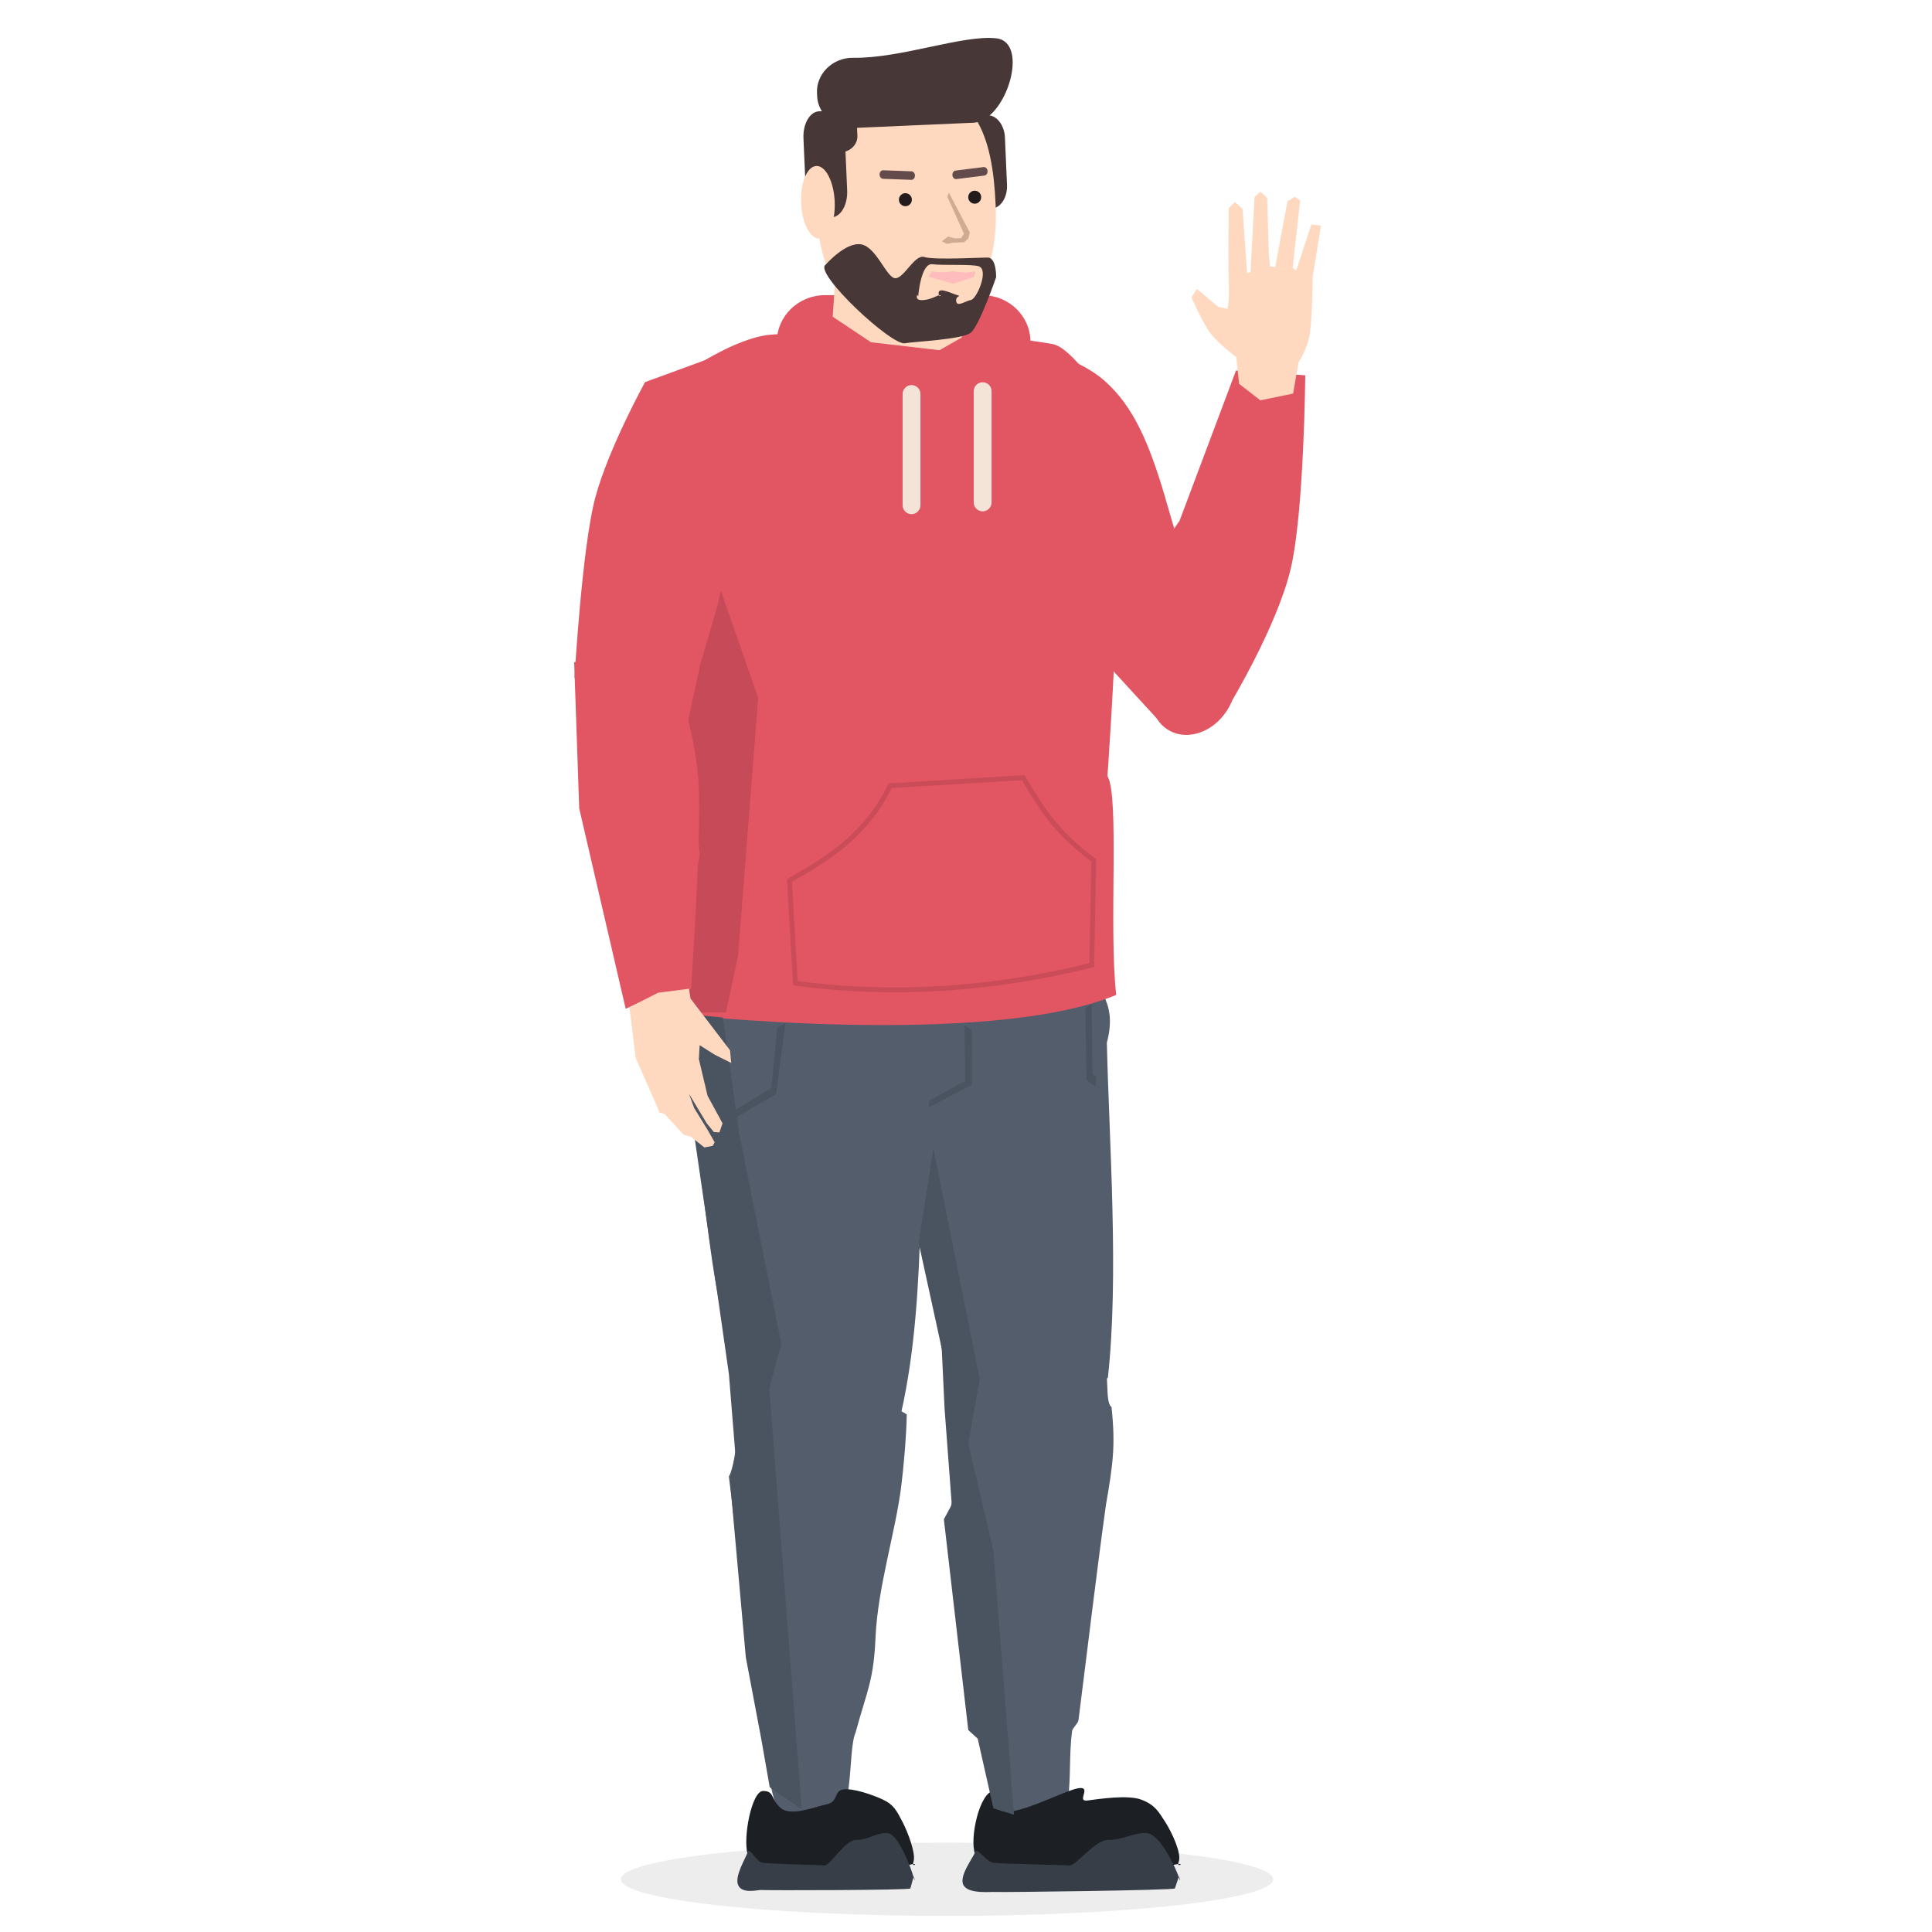
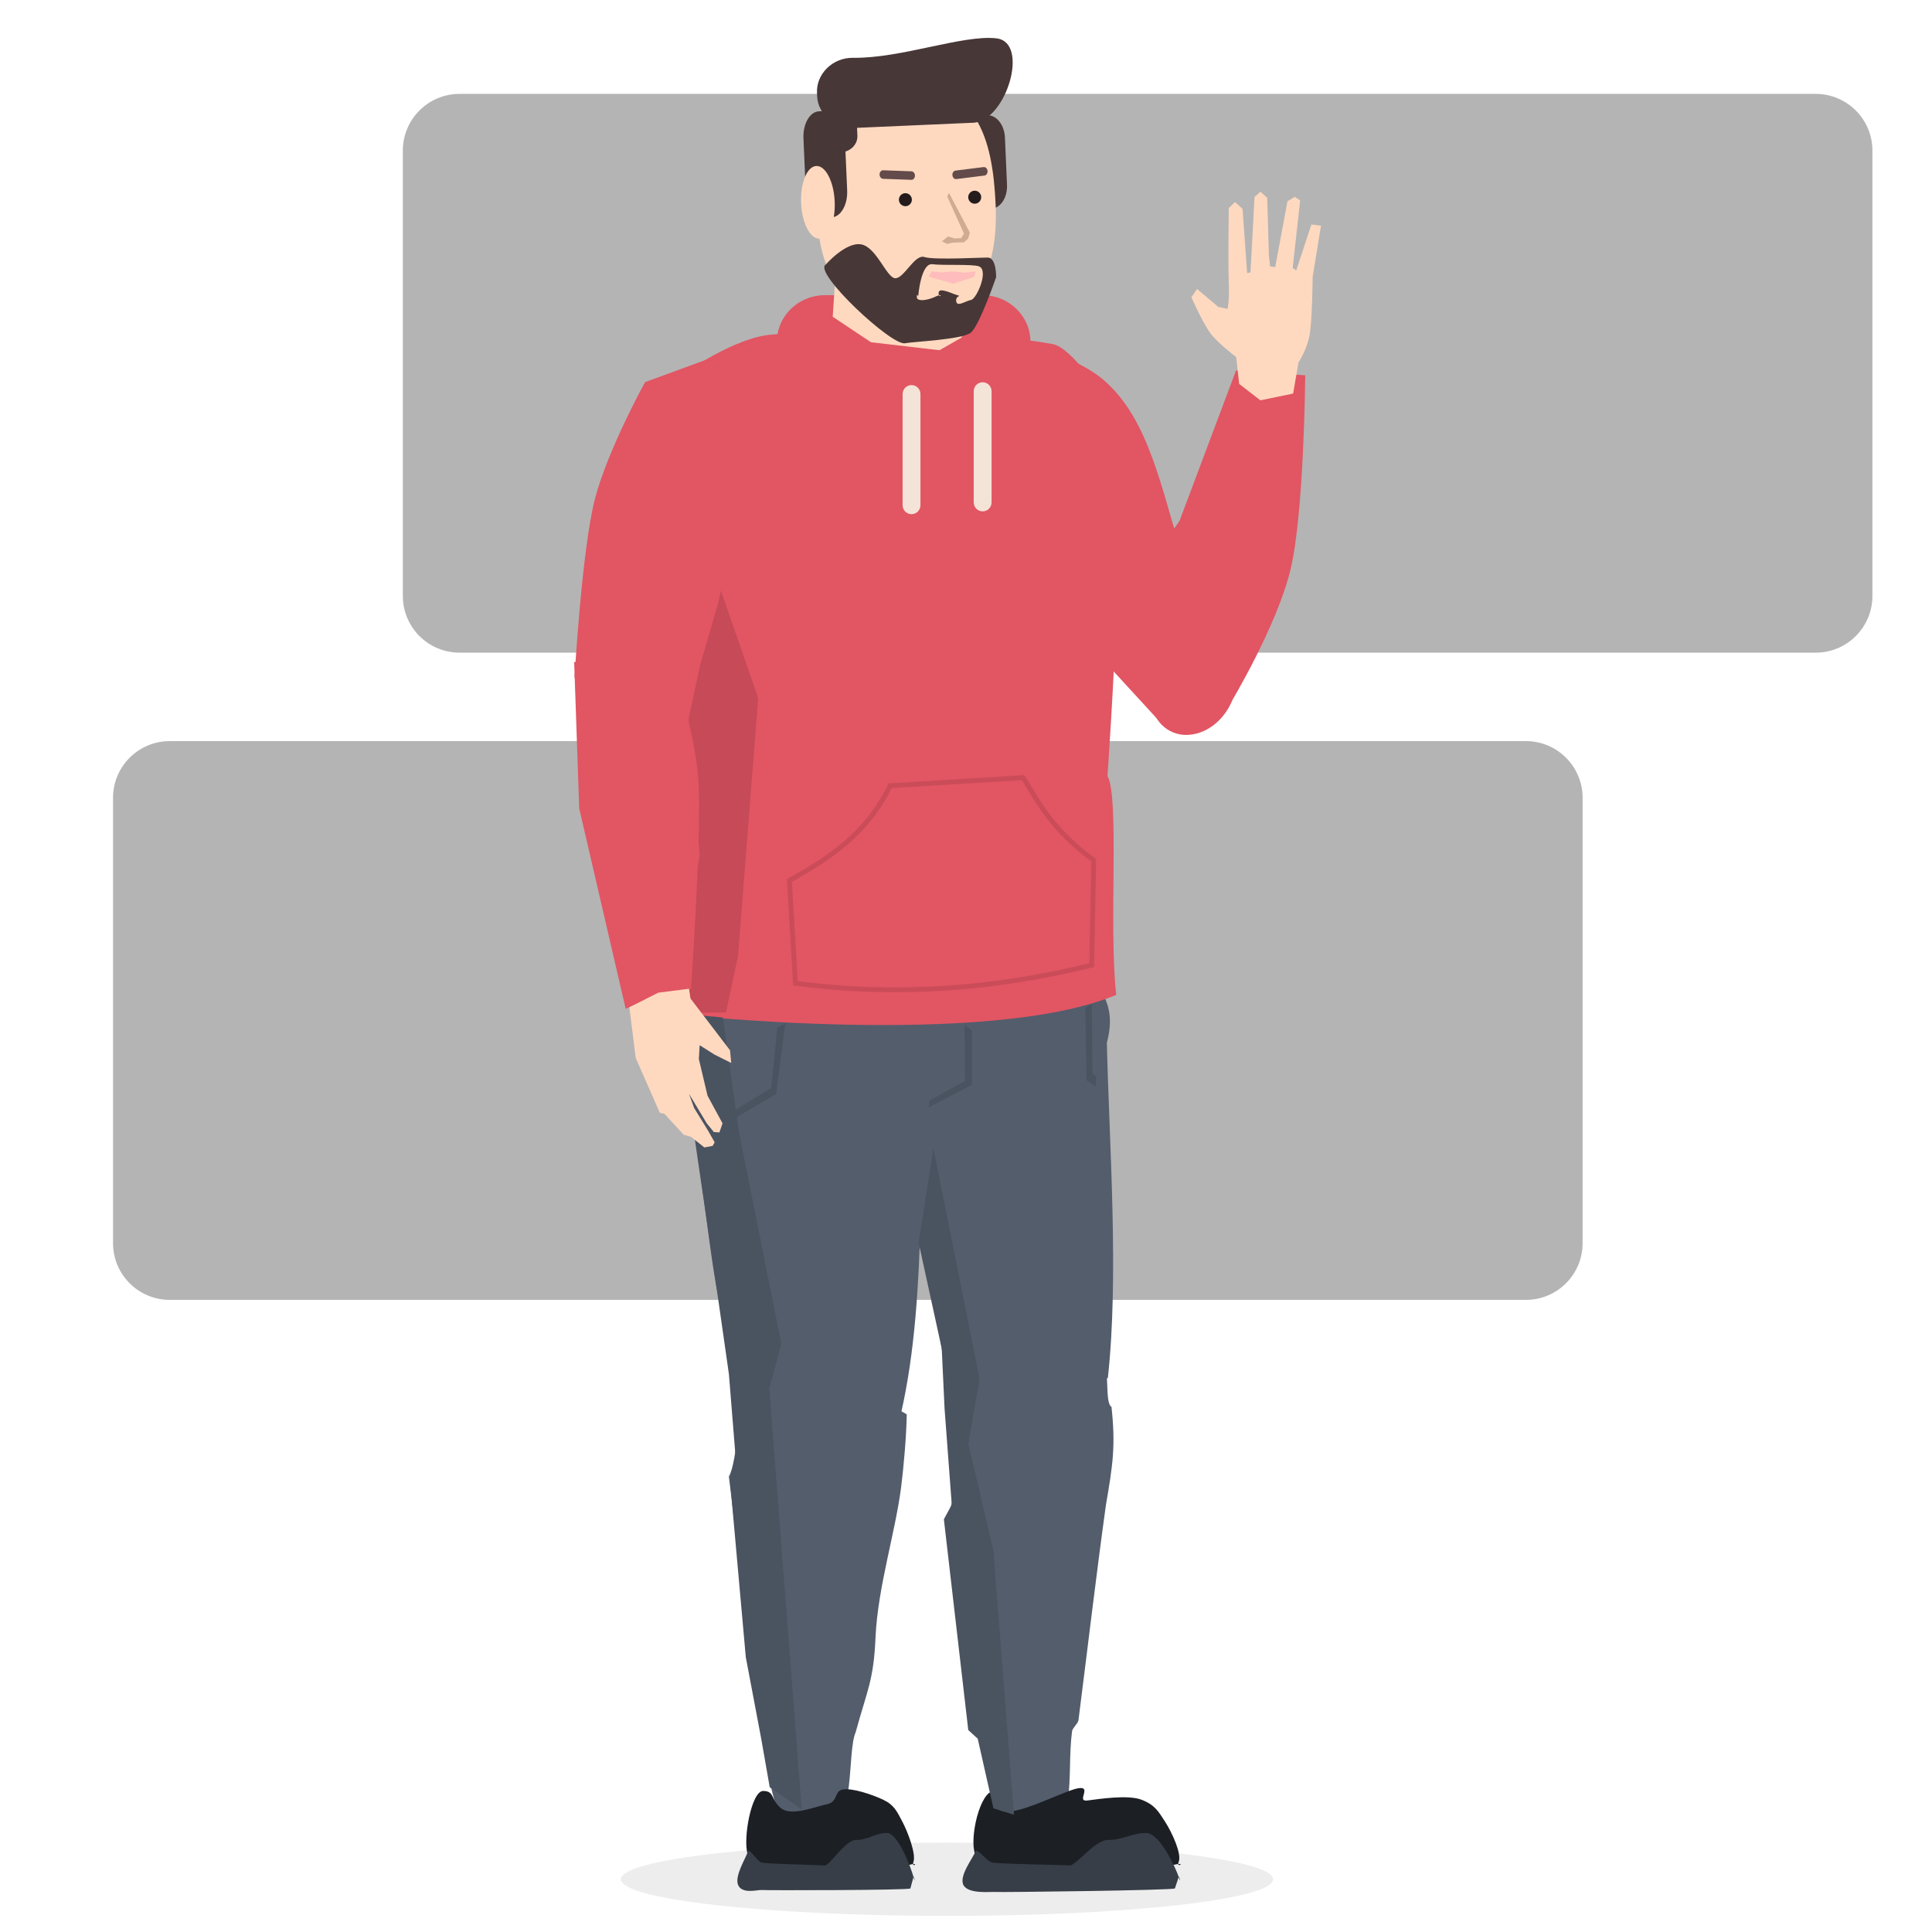
<svg xmlns="http://www.w3.org/2000/svg" xmlns:xlink="http://www.w3.org/1999/xlink" width="400" height="400" viewBox="0 0 105.833 105.833" version="1.1" id="svg523" xml:space="preserve">
  <defs id="defs520" />
  <g id="layer1">
+     <rect style="opacity:0.294;fill:#000000;stroke:none;stroke-width:1.058;stroke-linecap:round" id="rect7078" width="80.502" height="30.609" x="6.192" y="40.597" rx="3.107" ry="3.107" />
+     <rect style="opacity:0.294;fill:#000000;stroke:none;stroke-width:1.058;stroke-linecap:round" id="rect9634" width="80.502" height="30.609" x="22.067" y="5.143" rx="3.107" ry="3.107" />
    <g id="g4098" transform="matrix(0.9082107,0,0,0.9119603,12.59048,26.55731)" style="stroke-width:1.099">
      <rect style="fill:#e25563;fill-opacity:1;stroke:none;stroke-width:0.11;stroke-linecap:round" id="rect515" width="15.294" height="5.601" x="-48.289" y="-11.392" ry="2.8" rx="2.908" transform="scale(-1,1)" />
      <rect style="fill:#e25563;fill-opacity:1;stroke:none;stroke-width:0.11;stroke-linecap:round" id="rect2120" width="18.741" height="5.601" x="-50.012" y="-8.217" ry="2.8" rx="3.563" transform="scale(-1,1)" />
      <ellipse style="mix-blend-mode:normal;fill:#000000;fill-opacity:0.072;stroke-width:2.907;stroke-linecap:round" id="path7853" cx="43.255" cy="83.761" rx="19.671" ry="2.201" />
      <path id="path3942" style="fill:#535d6c;fill-opacity:1;stroke-width:0.581;stroke-linecap:round" d="m 34.584,54.487 c -1,-0.169 -2.02,-0.137 -3.031,0.2 -0.955,0.374 -0.906,3.951 -1.456,4.881 0.907,6.919 0.609,9.152 2.081,15.948 0.114,0.806 0.55,4.019 1.124,4.393 0.74,0.482 1.887,-0.098 2.695,0.055 1.75,0.873 1.221,-3.873 1.746,-5.022 0.704,-2.566 1.094,-3.114 1.204,-5.764 0.146,-2.998 1.184,-6.198 1.544,-8.984 0.146,-1.131 0.322,-3.141 0.337,-4.357 -1.407,-0.922 -4.579,-1.069 -6.245,-1.351 z" />
      <path style="fill:#535d6c;fill-opacity:1;stroke-width:0.581;stroke-linecap:round" d="m 53.176,55.387 c 0.254,2.293 0.088,3.466 -0.331,5.867 -0.564,4.043 -1.106,8.613 -1.659,12.947 -0.027,0.211 -0.362,0.466 -0.389,0.675 -0.184,1.435 -0.062,2.796 -0.249,4.143 -1.169,1.065 -2.338,2.129 -3.507,3.194 -0.717,-2.112 -1.345,-4.638 -1.852,-6.81 -0.163,-0.7 -0.511,-0.97 -0.588,-1.691 L 43.242,62.207 c 0.708,-2.09 0.739,-4.221 1.505,-6.286 1.135,-1.935 6.005,-4.232 7.895,-3.135 0.46,0.2 0.102,2.347 0.534,2.601 z" id="path16645" />
      <g id="use2717" transform="matrix(-1,0,0,1,125.2826,-0.05468271)" style="stroke-width:1.099">
        <path style="fill:#1c1f24;fill-opacity:1;stroke:none;stroke-width:0.11;stroke-linecap:round" d="m 68.051,82.758 c -0.192,-0.469 0.413,-1.768 0.819,-2.394 0.406,-0.626 0.614,-1.014 1.425,-1.326 0.811,-0.312 2.57,-0.044 3.266,0.047 0.696,0.091 -0.319,-0.879 0.556,-0.736 0.875,0.143 3.957,1.835 4.724,1.31 0.767,-0.525 -0.515,-1.147 0.344,-1.148 0.859,-0.001 1.506,2.86 1.148,3.788 -0.358,0.928 -0.772,0.77 -1.722,1.033 -0.949,0.263 -2.218,0.047 -3.903,0 -1.684,-0.047 -5.116,-0.057 -6.198,-0.344 -1.083,-0.288 -0.267,0.24 -0.459,-0.23 z" id="path2719" />
        <path style="fill:#373e48;fill-opacity:1;stroke:none;stroke-width:0.11;stroke-linecap:round" d="m 68.051,83.677 c 0.171,-0.52 1.129,-2.621 1.951,-2.64 0.823,-0.019 1.467,0.434 2.29,0.414 0.823,-0.019 1.95,1.577 2.366,1.537 0.416,-0.04 4.229,-0.089 4.631,-0.177 0.401,-0.088 0.935,-0.961 1.044,-0.627 0.11,0.334 1.014,1.463 0.691,2.001 -0.323,0.538 -1.653,0.369 -1.937,0.394 -0.284,0.025 -10.768,-0.099 -10.806,-0.214 -0.038,-0.115 -0.191,-0.574 -0.23,-0.689 -0.038,-0.115 -0.171,0.52 0,-3e-6 z" id="path2721" />
      </g>
      <g id="g2729" transform="matrix(-0.8146018,0,0,1,96.66975,-0.05468271)" style="stroke-width:1.217">
        <path style="fill:#1c1f24;fill-opacity:1;stroke:none;stroke-width:0.122;stroke-linecap:round" d="m 68.051,82.758 c -0.192,-0.469 0.413,-1.768 0.819,-2.394 0.406,-0.626 0.614,-1.014 1.425,-1.326 0.811,-0.312 2.273,-0.708 2.969,-0.617 0.696,0.091 0.339,0.751 1.215,0.894 0.875,0.143 2.632,0.748 3.398,0.224 0.767,-0.525 0.448,-1.026 1.308,-1.027 0.859,-0.001 1.506,2.86 1.148,3.788 -0.358,0.928 -0.772,0.77 -1.722,1.033 -0.949,0.263 -2.218,0.047 -3.903,0 -1.684,-0.047 -5.116,-0.057 -6.198,-0.344 -1.083,-0.288 -0.267,0.24 -0.459,-0.23 z" id="path2725" />
        <path style="fill:#373e48;fill-opacity:1;stroke:none;stroke-width:0.122;stroke-linecap:round" d="m 68.051,83.677 c 0.171,-0.52 1.129,-2.621 1.951,-2.64 0.823,-0.019 1.467,0.434 2.29,0.414 0.823,-0.019 1.95,1.577 2.366,1.537 0.416,-0.04 4.229,-0.089 4.631,-0.177 0.401,-0.088 0.935,-0.961 1.044,-0.627 0.11,0.334 1.014,1.463 0.691,2.001 -0.323,0.538 -1.457,0.252 -1.741,0.277 -0.284,0.025 -10.964,0.018 -11.002,-0.097 -0.038,-0.115 -0.191,-0.574 -0.23,-0.689 -0.038,-0.115 -0.171,0.52 0,-3e-6 z" id="path2727" />
      </g>
      <path style="fill:#535d6c;fill-opacity:1;stroke-width:0.581;stroke-linecap:round" d="m 51.363,27.89 c 0.796,2.455 2.23,2.977 1.534,5.626 0.145,6.104 0.736,14.013 0.062,20.117 -1.563,1.252 -7.016,1.439 -8.579,2.691 -1.542,-2.934 -1.356,-4.705 -2.022,-7.875 l -3.35,-12.259 c 0.837,-2.32 1.54,-4.676 2.461,-6.974 1.449,-2.19 5.229,-2.976 7.967,-1.956 0.661,0.176 1.301,0.394 1.927,0.63 z" id="path1109" />
      <path id="path1111" style="fill:#535d6c;fill-opacity:1;stroke-width:0.581;stroke-linecap:round" d="m 34.05,26.849 c 1.514,-0.202 3.076,-0.186 4.648,0.161 1.491,0.388 2.578,4.173 3.495,5.173 -0.816,7.529 -0.017,16.172 -1.707,23.577 -0.247,2.007 -4.327,-1.547 -6.499,-1.226 -2.602,0.98 -2.369,-0.217 -3.266,-1.454 -1.287,-2.773 -1.744,-7.326 -2.131,-10.2 -0.661,-4.572 -1.096,-9.149 -1.526,-13.724 2.074,-1.028 4.462,-1.97 6.985,-2.307 z" />
      <path style="fill:#e25563;fill-opacity:1;stroke-width:0.581;stroke-linecap:round" d="m 52.934,17.494 c 0,0 1.605,-22.062 -0.132,-22.834 -0.293,-0.13 -2.022,-2.911 -3.184,-3.116 -4.069,-0.719 -11.528,-1.017 -16.969,-0.564 -2.21,0.184 -5.11,2.234 -5.527,2.512 -1.736,1.158 0.91,21.272 1.296,23.78 0.386,2.508 -1.682,14.509 -1.682,14.509 0,0 18.918,2.105 26.728,-1.142 -0.462,-3.927 0.208,-11.945 -0.531,-13.145 z" id="path4167" />
      <path style="fill:#c64a57;fill-opacity:1;stroke:none;stroke-width:0.291;stroke-linecap:round;stroke-dasharray:none" d="m 27.854,1.307 4.012,11.501 -1.216,15.497 -0.729,3.39 H 26.638 L 28.34,22.251 27.003,6.876 Z" id="path49464" />
      <g id="g42641" transform="matrix(0.9858139,-0.1713862,0.1349773,0.9909241,0.8304919,8.865888)">
        <path style="opacity:1;fill:#e25563;fill-opacity:1;stroke-width:2.907;stroke-linecap:round" d="m 49.184,-8.84 c 0,0 2.831,1.067 4.329,2.86 1.499,1.793 2.138,4.117 2.645,7.413 0.507,3.296 1.826,12.545 1.826,12.545 l -3.778,1.033 -3.324,-4.885 -1.853,-12.594 z" id="path39693" />
        <g id="g41909" transform="matrix(-0.9529977,-0.3301096,0.3340313,-0.9336151,106.6925,41.31137)">
          <path style="opacity:1;fill:#e25563;fill-opacity:1;stroke-width:2.907;stroke-linecap:round" d="m 54.051,9.759 c 0,0 -1.795,4.981 -1.908,8.458 -0.113,3.476 1.5,11.617 1.5,11.617 l 4.16,-0.397 1.512,-9.451 2.188,-4.925 -4.827,-6.531 z" id="path40451" />
          <path style="fill:#ffd9bf;fill-opacity:1;stroke:none;stroke-width:0.291;stroke-linecap:round;stroke-dasharray:none;stroke-opacity:1" d="m 57.455,28.673 0.499,1.554 c 0,0 1.22,0.621 1.799,1.136 0.58,0.515 1.587,1.956 1.587,1.956 l -0.232,0.55 -1.473,-0.85 -0.579,-0.028 c 0,0 -0.024,0.471 0.249,1.566 0.273,1.095 0.912,4.405 0.912,4.405 l -0.295,0.42 -0.531,-0.329 -1.057,-3.755 -0.189,0.084 0.68,4.489 -0.282,0.373 -0.476,-0.293 -0.812,-3.415 -0.201,-0.612 -0.311,0.011 0.078,4.011 -0.38,0.334 -0.362,-0.16 -0.38,-4.071 -0.242,-0.108 -0.337,2.87 -0.583,0.021 -0.13,-3.111 c 0,0 -0.555,-2.745 -0.531,-3.619 0.024,-0.874 0.324,-1.572 0.324,-1.572 l -0.062,-1.894 1.857,-0.724 z" id="path65258" />
        </g>
        <path id="path47162" style="opacity:1;fill:#e25563;stroke-width:0.291;stroke-linecap:round" transform="matrix(0.9853705,0.1704256,-0.135654,0.9907563,0,0)" d="m 59.902,4.209 c -0.529,1.131 -1.591,1.918 -2.739,1.918 -1.148,-3e-7 -2.078,-0.917 -2.078,-2.048 0,-1.131 0.93,-2.048 2.078,-2.048 1.148,-2e-7 3.219,1.151 2.739,2.178 z" />
      </g>
      <path style="opacity:1;fill:#ffd9bf;fill-opacity:1;stroke-width:2.907;stroke-linecap:round" d="m 36.554,-12.967 -0.192,2.872 2.307,1.532 4.133,0.479 1.346,-0.766 -0.096,-2.585 z" id="path42736" />
      <g id="g409" transform="rotate(-2.503569,-727.7302,934.8437)" style="stroke-width:1.099">
        <rect style="fill:#483737;fill-opacity:1;stroke-width:0.581;stroke-linecap:round" id="rect5342" width="2.497" height="5.617" x="85.261" y="12.499" rx="1.01" ry="1.388" />
        <path id="path4221" style="fill:#ffd9bf;stroke-width:0.581;stroke-linecap:round;fill-opacity:1" d="m 87.02,17.891 c 0,4.058 -1.532,6.775 -5.402,6.775 -3.673,0 -5.402,-2.717 -5.402,-6.775 0,-4.058 1.04,-7.245 5.402,-7.347 4.56,-0.107 5.402,3.29 5.402,7.347 z" />
        <path id="rect647" style="fill:#483737;stroke-width:0.581;stroke-linecap:round" d="M 78.822,8.698 C 81.717,8.866 85.509,7.588 87.505,7.908 89.501,8.228 87.907,12.795 85.956,12.911 h -7.133 c -1.259,0 -2.273,-0.891 -2.273,-1.998 v -0.217 c 0,-1.107 1.016,-2.071 2.273,-1.998 z" />
        <rect style="fill:#483737;fill-opacity:1;stroke-width:0.581;stroke-linecap:round" id="rect5214" width="2.497" height="6.397" x="75.615" y="11.819" rx="1.01" ry="1.581" />
        <rect style="fill:#ffd9bf;fill-opacity:1;stroke-width:0.581;stroke-linecap:round" id="rect5345" width="2.028" height="4.369" x="75.303" y="15.093" rx="2.481" ry="3.92" />
        <circle style="fill:#241c1c;fill-opacity:1;stroke-width:0.581;stroke-linecap:round" id="path5520" cx="81.596" cy="17.351" r="0.391" />
        <path style="fill:#483737;fill-opacity:1;stroke-width:0.581;stroke-linecap:round" d="m 76.617,21.045 c 0,0 1.263,-1.33 2.194,-1.13 0.931,0.199 1.455,2.124 1.987,2.124 0.532,0 1.221,-1.411 1.795,-1.197 0.598,0.223 3.735,0.172 3.868,0.203 0.472,0.109 0.399,1.197 0.399,1.197 0,0 -1.134,2.859 -1.666,3.258 -0.532,0.399 -3.495,0.388 -3.996,0.465 -0.827,0.127 -5.342,-4.481 -4.582,-4.921 z" id="path7933" />
        <rect style="fill:#634b4b;fill-opacity:1;stroke-width:0.582;stroke-linecap:round" id="rect14429" width="2.135" height="0.513" x="83.504" y="22.479" rx="0.213" ry="0.257" transform="matrix(0.9967841,-0.0801342,0.05533343,0.9984679,0,0)" />
        <path style="fill:#ffd9bf;fill-opacity:1;stroke-width:0.581;stroke-linecap:round" d="m 82.115,23.18 c 0,0 0.244,-2.005 0.938,-1.885 0.654,0.113 2.423,0.087 2.804,0.252 0.602,0.26 -0.229,1.949 -0.57,1.994 -0.341,0.045 -0.853,0.406 -0.895,0.045 -0.043,-0.361 0.384,-0.28 0.085,-0.37 -0.298,-0.09 -1.125,-0.574 -1.125,-0.168 0,0.406 0.341,-0.036 -0.171,0.189 -0.512,0.226 -1.151,0.271 -1.151,0 0,-0.271 0.085,-0.057 0.085,-0.057 z" id="path14435" />
        <path style="opacity:1;fill:#ffbcbc;fill-opacity:1;stroke:none;stroke-width:0.291;stroke-linecap:round;stroke-dasharray:none" d="m 85.643,21.837 -0.122,0.33 -1.265,0.355 -1.449,-0.488 0.17,-0.311 0.646,0.091 0.653,-0.039 0.721,0.114 z" id="path17981" />
        <path id="path24683" style="fill:#cfab93;fill-opacity:1;stroke:none;stroke-width:0.291;stroke-linecap:round;stroke-dasharray:none" d="m 84.235,17.046 1.16,2.448 -0.106,0.311 0.029,2.55e-4 -0.041,0.036 -0.018,0.051 -0.039,-0.003 -0.198,0.171 -0.695,-0.007 -0.33,0.061 -0.31,-0.166 0.377,-0.277 0.399,0.133 0.396,2.54e-4 0.177,-0.261 -0.906,-2.263 z" />
        <use x="0" y="0" xlink:href="#rect14429" id="use35559" transform="matrix(-1,0,0,1,166.7285,-0.07252989)" style="stroke-width:1.099" />
        <rect style="opacity:1;fill:#483737;fill-opacity:1;stroke:none;stroke-width:0.291;stroke-linecap:round;stroke-dasharray:none" id="rect42602" width="2.778" height="2.556" x="-78.872" y="11.784" transform="scale(-1,1)" rx="1.053" ry="0.955" />
        <circle style="fill:#241c1c;fill-opacity:1;stroke-width:0.581;stroke-linecap:round" id="circle1224" cx="85.78" cy="17.384" r="0.391" />
      </g>
      <rect style="fill:#f4e3d7;fill-opacity:1;stroke:none;stroke-width:0.11;stroke-linecap:round" id="rect2174" width="1.077" height="7.755" x="-45.944" y="-6.16" ry="0.539" transform="scale(-1,1)" />
      <rect style="fill:#f4e3d7;fill-opacity:1;stroke:none;stroke-width:0.11;stroke-linecap:round" id="rect2176" width="1.077" height="7.755" x="-41.655" y="-5.991" ry="0.539" transform="scale(-1,1)" />
      <path style="opacity:1;fill:#4a5360;fill-opacity:1;stroke:none;stroke-width:0.291;stroke-linecap:round;stroke-dasharray:none;stroke-opacity:1" d="m 29.738,31.997 0.973,6.901 2.553,12.712 -0.729,2.663 1.959,25.29 -1.931,-1.329 -0.509,-2.893 -0.934,-4.92 -0.956,-10.639 0.333,-1.48 -0.395,-4.876 -0.608,-4.237 -1.58,-10.775 -0.851,-6.659 z" id="path60295" />
      <g id="g42651" transform="matrix(-0.9942466,-0.1131942,-0.07606706,0.9971265,80.12077,5.715242)">
        <path style="opacity:1;fill:#e25563;fill-opacity:1;stroke-width:2.907;stroke-linecap:round" d="m 49.184,-8.84 6.639,3.26 c 0,0 1.904,4.217 2.47,7.26 0.567,3.043 0.421,10.873 0.421,10.873 L 51.821,15.346 51.208,10.891 50.427,7.185 49.03,-2.469 Z" id="path42643" />
        <g id="g42649" transform="matrix(0.9898898,0.1614294,-0.1631509,0.9836071,2.436766,-8.666198)">
          <path style="opacity:1;fill:#e25563;fill-opacity:1;stroke-width:2.907;stroke-linecap:round" d="m 52.889,11.456 c 0,0 -1.043,3.756 -1.002,6.877 0.04,3.122 1.543,12.571 1.543,12.571 l 1.93,0.165 2.111,0.822 1.749,-12.133 -0.463,-8.764 -3.242,-0.769 z" id="path42645" />
          <path style="opacity:1;fill:#ffd9bf;fill-opacity:1;stroke:none;stroke-width:1.163;stroke-linecap:round;stroke-dasharray:none" d="m 57.24,31.812 -0.115,3.043 -1.163,3.355 -0.279,0.085 -1.056,1.309 -0.418,0.139 -0.753,0.677 -0.508,-0.07 -0.138,-0.207 0.342,-0.729 0.715,-1.387 0.235,-0.866 -0.915,1.824 -0.383,0.541 -0.331,0.04 -0.238,-0.534 0.759,-1.698 0.331,-2.223 -0.12,-0.825 -0.854,0.611 -0.956,0.545 0.005,-0.76 2.108,-3.211 0.043,-0.595 1.876,0.145 z" id="path9254" />
        </g>
      </g>
      <path style="opacity:1;fill:none;fill-opacity:1;stroke:#cb4c59;stroke-width:0.291;stroke-linecap:round;stroke-dasharray:none;stroke-opacity:1" d="m 33.75,23.765 c 2.374,-1.32 4.662,-2.782 6.078,-5.69 l 8.023,-0.484 c 0.974,1.566 1.724,3.088 4.255,4.964 l -0.122,6.296 c -5.957,1.471 -11.914,1.878 -17.87,1.09 z" id="path56758" />
      <path style="opacity:1;fill:#4a5360;fill-opacity:1;stroke:none;stroke-width:0.291;stroke-linecap:round;stroke-dasharray:none;stroke-opacity:1" d="m 42.436,39.85 2.791,13.864 -0.686,3.878 1.509,6.403 1.246,15.888 -1.241,-0.381 -0.946,-4.184 -0.571,-0.52 -1.471,-12.66 0.476,-0.878 -0.433,-5.749 -0.172,-3.632 -1.392,-6.352 z" id="path59311" />
      <path style="opacity:1;fill:#4a5360;fill-opacity:1;stroke:none;stroke-width:0.291;stroke-linecap:round;stroke-dasharray:none;stroke-opacity:1" d="m 29.86,37.93 2.796,-1.695 0.365,-3.632 0.477,-0.252 -0.549,4.237 -3.21,1.879 z" id="path61879" />
      <path style="opacity:1;fill:#4a5360;fill-opacity:1;stroke:none;stroke-width:0.291;stroke-linecap:round;stroke-dasharray:none;stroke-opacity:1" d="m 44.756,32.773 v 3.27 l -2.606,1.352 0.045,-0.4 2.157,-1.2 -0.037,-3.337 z" id="path62805" />
      <path style="opacity:1;fill:#4a5360;fill-opacity:1;stroke:none;stroke-width:0.291;stroke-linecap:round;stroke-dasharray:none;stroke-opacity:1" d="m 51.599,31.424 0.078,4.336 0.544,0.387 0.039,-0.581 -0.233,-0.194 -0.039,-4.181 z" id="path64393" />
    </g>
  </g>
</svg>
